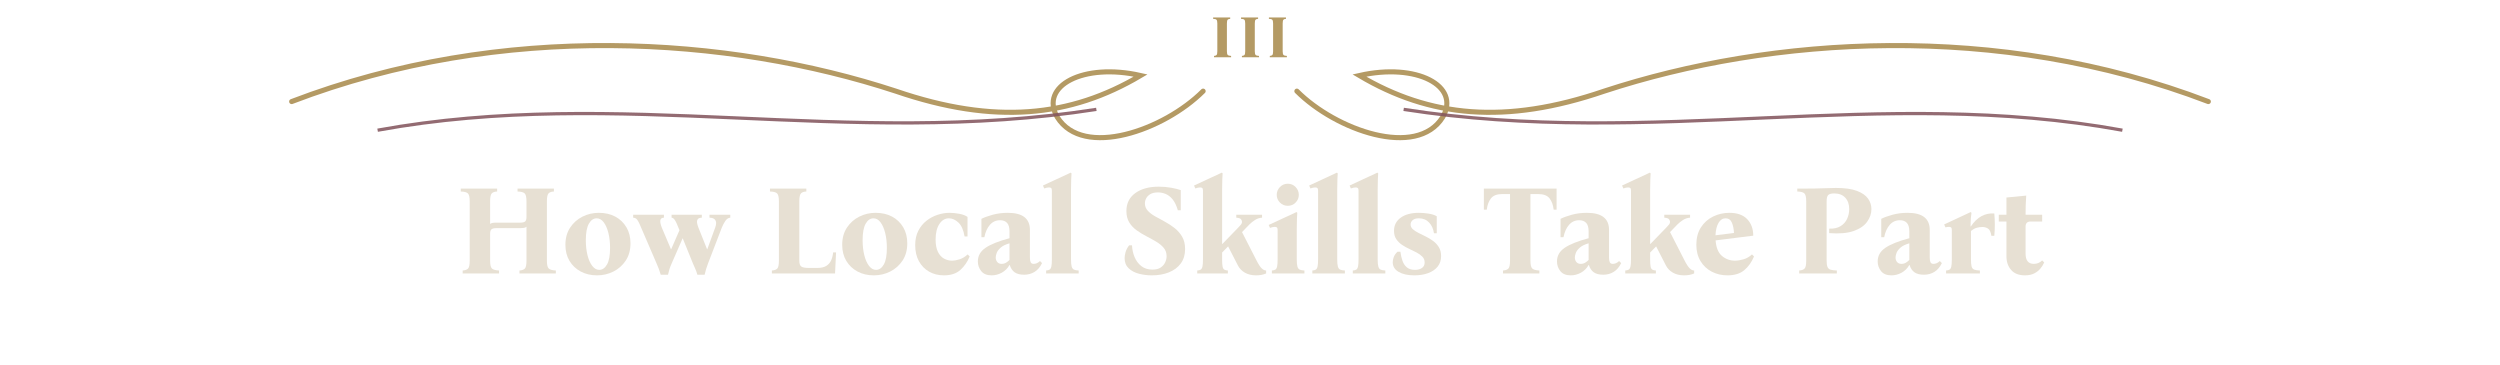
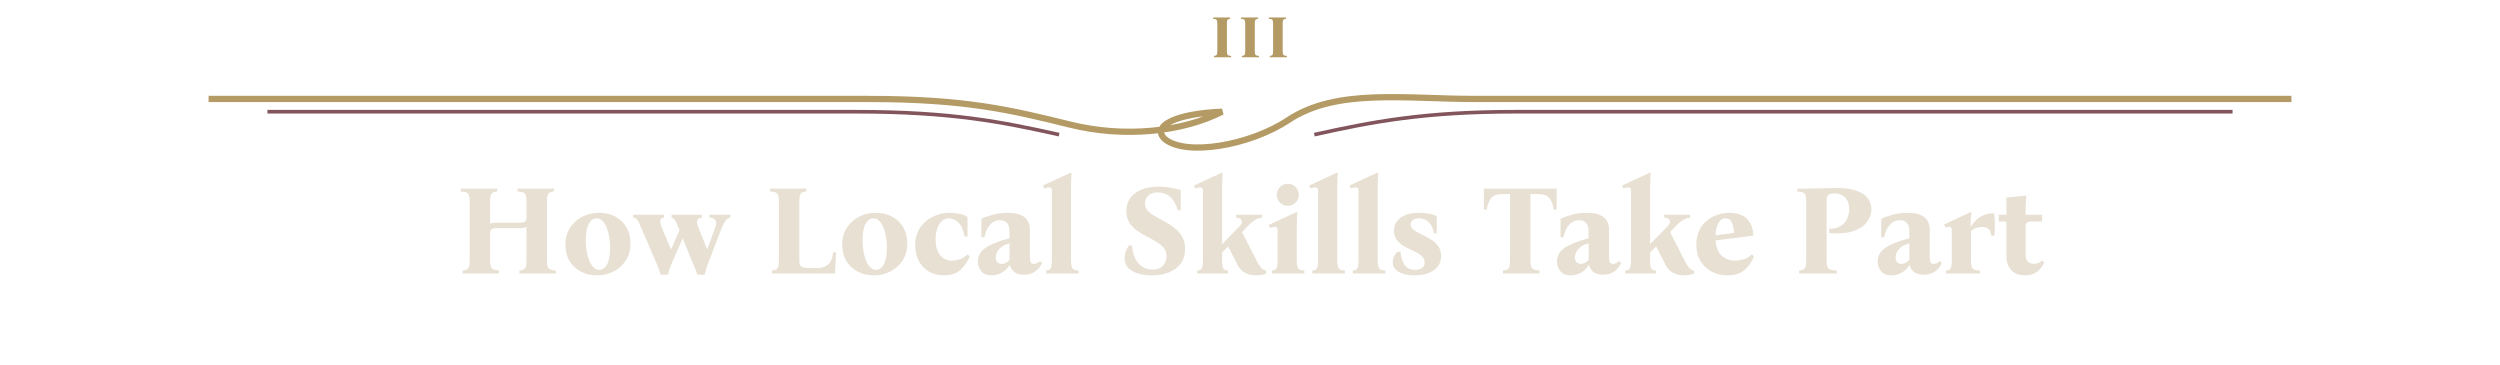
<svg xmlns="http://www.w3.org/2000/svg" viewBox="0 0 960 140" role="img" aria-labelledby="title">
  <path d="M63 0V23Q92 25 105.0 38.0Q118 51 118 100V565Q118 614 103.5 627.5Q89 641 48 642V665H333V642Q304 641 291.0 627.5Q278 614 278 565V100Q278 51 293.0 38.0Q308 25 348 23V0Z" fill="#B49A64" transform="translate(464.738 22.000) scale(0.023 -0.023)" />
  <path d="M63 0V23Q92 25 105.0 38.0Q118 51 118 100V565Q118 614 103.5 627.5Q89 641 48 642V665H333V642Q304 641 291.0 627.5Q278 614 278 565V100Q278 51 293.0 38.0Q308 25 348 23V0Z" fill="#B49A64" transform="translate(475.446 22.000) scale(0.023 -0.023)" />
  <path d="M63 0V23Q92 25 105.0 38.0Q118 51 118 100V565Q118 614 103.5 627.5Q89 641 48 642V665H333V642Q304 641 291.0 627.5Q278 614 278 565V100Q278 51 293.0 38.0Q308 25 348 23V0Z" fill="#B49A64" transform="translate(486.154 22.000) scale(0.023 -0.023)" />
-   <path d="M112 39 C193 8 280 14 344 35 C382 48 411 45 438 29 C416 24 399 33 406 45 C416 61 447 50 462 35" fill="none" stroke="#B49A64" stroke-width="1.95" stroke-linecap="round" />
-   <path d="M848 39 C767 8 680 14 616 35 C578 48 549 45 522 29 C544 24 561 33 554 45 C544 61 513 50 498 35" fill="none" stroke="#B49A64" stroke-width="1.95" stroke-linecap="round" />
-   <path d="M145 50 C238 33 325 57 421 42" fill="none" stroke="#82545C" stroke-opacity="0.86" stroke-width="1.25" />
-   <path d="M815 50 C722 33 635 57 539 42" fill="none" stroke="#82545C" stroke-opacity="0.86" stroke-width="1.25" />
+   <path d="M81.3 38 H333.3 C370.7 38 388 42.2 410.7 47.8 C432 53.1 454 50.6 469.3 42.9 C451.3 43.6 442 48.5 447.3 53.4 C455.3 60.1 480 55.9 494.7 46.1 C513.3 33.8 539.3 38 566.7 38 H878.7" fill="none" stroke="#B49A64" stroke-width="2.4" stroke-linecap="square" />
+   <path d="M102.7 42.9 H328.7 C365.3 42.9 384.7 46.8 406.7 51.7" fill="none" stroke="#82545C" stroke-width="1.4" />
+   <path d="M857.3 42.9 H582 C546.7 42.9 526.7 46.8 504.7 51.7" fill="none" stroke="#82545C" stroke-width="1.4" />
  <path d="M58 0V23Q87 25 100.0 38.0Q113 51 113 100V565Q113 614 98.5 627.5Q84 641 43 642V665H328V642Q299 641 286.0 627.5Q273 614 273 565V388Q281 394 292.5 396.0Q304 398 320 398H509Q536 398 547.0 407.0Q558 416 558 443V565Q558 614 543.5 627.5Q529 641 488 642V665H773V642Q744 641 731.0 627.5Q718 614 718 565V100Q718 51 733.0 38.0Q748 25 788 23V0H503V23Q532 25 545.0 38.0Q558 51 558 100V366Q550 359 538.0 357.0Q526 355 511 355H322Q295 355 284.0 346.0Q273 337 273 311V100Q273 51 288.0 38.0Q303 25 343 23V0Z" fill="#E7E0D3" transform="translate(174.827 105.000) scale(0.049 -0.049)" />
  <path d="M292 475Q365 475 420.5 445.5Q476 416 508.0 362.0Q540 308 540 236Q540 157 503.0 101.0Q466 45 406.5 15.0Q347 -15 278 -15Q206 -15 150.0 15.0Q94 45 62.0 98.5Q30 152 30 224Q30 303 67.0 359.0Q104 415 163.5 445.0Q223 475 292 475ZM295 28Q332 28 356.0 70.0Q380 112 380 200Q380 264 367.0 316.5Q354 369 330.5 400.5Q307 432 275 432Q238 432 214.0 390.0Q190 348 190 260Q190 196 203.0 143.5Q216 91 240.0 59.5Q264 28 295 28Z" fill="#E7E0D3" transform="translate(215.646 105.000) scale(0.049 -0.049)" />
  <path d="M205 -10Q197 16 190.0 35.5Q183 55 172 79L51 360Q37 394 28.0 409.5Q19 425 11.0 430.5Q3 436 -11 437V460H230V437Q210 436 204.5 424.0Q199 412 202.5 395.0Q206 378 213 360L285 190H287L352 339L343 360Q330 394 321.0 409.5Q312 425 305.5 430.5Q299 436 290 437V460H527V437Q502 436 494.5 424.0Q487 412 490.0 395.0Q493 378 500 360L568 190H570L632 360Q639 378 639.0 395.0Q639 412 627.5 424.0Q616 436 587 437V460H750V437Q727 435 711.0 411.0Q695 387 684 360L576 79Q566 52 560.5 34.0Q555 16 549 -10H492Q485 16 476.0 35.5Q467 55 457 79L377 276L291 79Q279 52 273.5 34.0Q268 16 262 -10Z" fill="#E7E0D3" transform="translate(243.676 105.000) scale(0.049 -0.049)" />
  <path d="M58 0V23Q87 25 100.0 38.0Q113 51 113 100V565Q113 614 98.5 627.5Q84 641 43 642V665H328V642Q299 641 286.0 627.5Q273 614 273 565V100Q273 65 288.5 54.0Q304 43 349 43H414Q459 43 485.0 59.5Q511 76 523.0 104.0Q535 132 538 165H561L553 0Z" fill="#E7E0D3" transform="translate(293.562 105.000) scale(0.049 -0.049)" />
  <path d="M292 475Q365 475 420.5 445.5Q476 416 508.0 362.0Q540 308 540 236Q540 157 503.0 101.0Q466 45 406.5 15.0Q347 -15 278 -15Q206 -15 150.0 15.0Q94 45 62.0 98.5Q30 152 30 224Q30 303 67.0 359.0Q104 415 163.5 445.0Q223 475 292 475ZM295 28Q332 28 356.0 70.0Q380 112 380 200Q380 264 367.0 316.5Q354 369 330.5 400.5Q307 432 275 432Q238 432 214.0 390.0Q190 348 190 260Q190 196 203.0 143.5Q216 91 240.0 59.5Q264 28 295 28Z" fill="#E7E0D3" transform="translate(321.935 105.000) scale(0.049 -0.049)" />
  <path d="M255 -15Q190 -15 139.0 14.0Q88 43 59.0 96.0Q30 149 30 222Q30 287 54.5 334.5Q79 382 118.5 413.0Q158 444 205.5 459.5Q253 475 299 475Q334 475 375.0 467.5Q416 460 440 443V290H417Q404 366 368.5 399.0Q333 432 294 432Q249 432 219.5 387.5Q190 343 190 266Q190 206 208.0 169.5Q226 133 255.5 116.5Q285 100 320 100Q343 100 377.0 110.5Q411 121 441 149L457 133Q431 70 384.0 27.5Q337 -15 255 -15Z" fill="#E7E0D3" transform="translate(349.966 105.000) scale(0.049 -0.049)" />
  <path d="M146 -15Q91 -15 64.5 18.0Q38 51 38 94Q38 160 98.5 201.0Q159 242 286 276V329Q286 376 266.5 396.5Q247 417 212 417Q164 417 132.5 381.0Q101 345 89 284H66V428Q100 445 154.5 460.0Q209 475 273 475Q446 475 446 341V123Q446 100 452.0 87.5Q458 75 476 75Q486 75 498.5 79.5Q511 84 525 97L541 81Q519 35 483.0 12.5Q447 -10 401 -10Q352 -10 325.5 9.5Q299 29 288 66H286Q263 26 225.0 5.5Q187 -15 146 -15ZM224 75Q244 75 259.5 84.5Q275 94 286 106V236Q240 223 216.5 202.0Q193 181 185.5 160.0Q178 139 178 125Q178 104 190.0 89.5Q202 75 224 75Z" fill="#E7E0D3" transform="translate(373.634 105.000) scale(0.049 -0.049)" />
  <path d="M232 110Q232 73 237.0 54.5Q242 36 255.0 30.0Q268 24 292 23V0H37V23Q54 24 64.0 30.0Q74 36 78.0 54.5Q82 73 82 110V649Q82 664 76.5 669.0Q71 674 60 674Q52 674 42.5 672.0Q33 670 22 666L12 689L230 790L236 784Q235 769 233.5 737.5Q232 706 232 658Z" fill="#E7E0D3" transform="translate(399.901 105.000) scale(0.049 -0.049)" />
  <path d="M276 -15Q225 -15 176.0 -2.5Q127 10 95.0 40.0Q63 70 63 120Q63 139 70.0 165.5Q77 192 98 220H121Q123 172 141.0 128.5Q159 85 194.0 57.5Q229 30 281 30Q322 30 346.0 46.5Q370 63 381.0 87.0Q392 111 392 135Q392 174 369.0 201.0Q346 228 310.5 249.0Q275 270 234.5 291.0Q194 312 158.0 337.5Q122 363 99.5 399.5Q77 436 77 489Q77 579 146.5 629.5Q216 680 331 680Q382 680 428.5 671.5Q475 663 503 653V495H480Q464 550 439.5 580.0Q415 610 385.5 622.5Q356 635 325 635Q287 635 264.5 621.5Q242 608 232.0 588.5Q222 569 222 549Q222 516 244.5 491.5Q267 467 303.0 447.0Q339 427 379.5 405.0Q420 383 455.5 355.0Q491 327 514.0 287.5Q537 248 537 191Q537 124 503.0 78.0Q469 32 410.0 8.5Q351 -15 276 -15Z" fill="#E7E0D3" transform="translate(428.765 105.000) scale(0.049 -0.049)" />
  <path d="M232 110Q232 73 235.5 54.5Q239 36 249.0 30.0Q259 24 277 23V0H37V23Q54 24 64.0 30.0Q74 36 78.0 54.5Q82 73 82 110V649Q82 664 76.5 669.0Q71 674 60 674Q52 674 42.5 672.0Q33 670 22 666L12 689L230 790L236 784Q235 769 233.5 737.5Q232 706 232 658V231H234L360 361Q374 375 381.0 384.5Q388 394 388 404Q388 413 380.5 424.0Q373 435 343 437V460H545V437Q515 435 490.0 419.0Q465 403 446 384L388 324L501 103Q525 56 542.5 39.5Q560 23 577 23V0Q544 -15 498 -15Q447 -15 410.5 6.0Q374 27 356 62L279 212L232 164Z" fill="#E7E0D3" transform="translate(457.923 105.000) scale(0.049 -0.049)" />
  <path d="M233 110Q233 73 238.0 54.5Q243 36 256.0 30.0Q269 24 293 23V0H38V23Q55 24 65.0 30.0Q75 36 79.0 54.5Q83 73 83 110V340Q83 355 77.5 360.0Q72 365 61 365Q53 365 43.5 363.0Q34 361 23 357L13 380L231 481L237 475Q236 460 234.5 428.5Q233 397 233 349ZM163 530Q126 530 101.0 555.5Q76 581 76 616Q76 651 101.0 677.0Q126 703 163 703Q199 703 224.0 677.0Q249 651 249 616Q249 581 224.0 555.5Q199 530 163 530Z" fill="#E7E0D3" transform="translate(486.541 105.000) scale(0.049 -0.049)" />
  <path d="M232 110Q232 73 237.0 54.5Q242 36 255.0 30.0Q268 24 292 23V0H37V23Q54 24 64.0 30.0Q74 36 78.0 54.5Q82 73 82 110V649Q82 664 76.5 669.0Q71 674 60 674Q52 674 42.5 672.0Q33 670 22 666L12 689L230 790L236 784Q235 769 233.5 737.5Q232 706 232 658Z" fill="#E7E0D3" transform="translate(502.125 105.000) scale(0.049 -0.049)" />
  <path d="M232 110Q232 73 237.0 54.5Q242 36 255.0 30.0Q268 24 292 23V0H37V23Q54 24 64.0 30.0Q74 36 78.0 54.5Q82 73 82 110V649Q82 664 76.5 669.0Q71 674 60 674Q52 674 42.5 672.0Q33 670 22 666L12 689L230 790L236 784Q235 769 233.5 737.5Q232 706 232 658Z" fill="#E7E0D3" transform="translate(517.659 105.000) scale(0.049 -0.049)" />
  <path d="M202 -15Q126 -15 79.5 12.0Q33 39 33 88Q33 107 41.0 128.5Q49 150 70 170H93Q98 131 109.5 98.5Q121 66 144.5 47.0Q168 28 208 28Q240 28 261.5 42.5Q283 57 283 86Q283 113 265.5 131.0Q248 149 221.0 163.5Q194 178 163.0 192.0Q132 206 105.0 224.5Q78 243 60.5 269.0Q43 295 43 334Q43 399 95.5 437.0Q148 475 238 475Q272 475 312.5 469.0Q353 463 378 448V315H356Q349 366 318.0 399.0Q287 432 238 432Q205 432 189.0 417.5Q173 403 173 384Q173 362 190.5 346.5Q208 331 235.0 317.5Q262 304 292.5 289.0Q323 274 350.0 254.0Q377 234 394.5 205.5Q412 177 412 136Q412 87 385.0 53.5Q358 20 310.5 2.5Q263 -15 202 -15Z" fill="#E7E0D3" transform="translate(533.195 105.000) scale(0.049 -0.049)" />
  <path d="M33 665H603V500H580Q574 554 548.0 588.0Q522 622 459 622H398V100Q398 51 413.0 38.0Q428 25 468 23V0H183V23Q212 25 225.0 38.0Q238 51 238 100V622H176Q115 622 88.5 588.0Q62 554 56 500H33Z" fill="#E7E0D3" transform="translate(568.185 105.000) scale(0.049 -0.049)" />
  <path d="M146 -15Q91 -15 64.5 18.0Q38 51 38 94Q38 160 98.5 201.0Q159 242 286 276V329Q286 376 266.5 396.5Q247 417 212 417Q164 417 132.5 381.0Q101 345 89 284H66V428Q100 445 154.5 460.0Q209 475 273 475Q446 475 446 341V123Q446 100 452.0 87.5Q458 75 476 75Q486 75 498.5 79.5Q511 84 525 97L541 81Q519 35 483.0 12.5Q447 -10 401 -10Q352 -10 325.5 9.5Q299 29 288 66H286Q263 26 225.0 5.5Q187 -15 146 -15ZM224 75Q244 75 259.5 84.5Q275 94 286 106V236Q240 223 216.5 202.0Q193 181 185.5 160.0Q178 139 178 125Q178 104 190.0 89.5Q202 75 224 75Z" fill="#E7E0D3" transform="translate(596.018 105.000) scale(0.049 -0.049)" />
  <path d="M232 110Q232 73 235.5 54.5Q239 36 249.0 30.0Q259 24 277 23V0H37V23Q54 24 64.0 30.0Q74 36 78.0 54.5Q82 73 82 110V649Q82 664 76.5 669.0Q71 674 60 674Q52 674 42.5 672.0Q33 670 22 666L12 689L230 790L236 784Q235 769 233.5 737.5Q232 706 232 658V231H234L360 361Q374 375 381.0 384.5Q388 394 388 404Q388 413 380.5 424.0Q373 435 343 437V460H545V437Q515 435 490.0 419.0Q465 403 446 384L388 324L501 103Q525 56 542.5 39.5Q560 23 577 23V0Q544 -15 498 -15Q447 -15 410.5 6.0Q374 27 356 62L279 212L232 164Z" fill="#E7E0D3" transform="translate(622.284 105.000) scale(0.049 -0.049)" />
  <path d="M274 -15Q206 -15 150.5 14.0Q95 43 62.5 97.0Q30 151 30 225Q30 305 66.0 361.0Q102 417 161.5 446.0Q221 475 289 475Q381 475 428.5 425.5Q476 376 476 296L181 259Q187 174 231.0 137.0Q275 100 333 100Q362 100 399.0 110.5Q436 121 466 149L482 133Q454 66 405.5 25.5Q357 -15 274 -15ZM259 432Q225 432 204.0 396.5Q183 361 180 299L325 317Q323 364 308.5 398.0Q294 432 259 432Z" fill="#E7E0D3" transform="translate(649.923 105.000) scale(0.049 -0.049)" />
  <path d="M58 0V23Q87 25 100.0 38.0Q113 51 113 100V565Q113 614 98.5 627.5Q84 641 43 642V665H113Q186 665 250.0 667.5Q314 670 346 670Q450 670 510.5 647.0Q571 624 597.5 586.5Q624 549 624 504Q624 452 590.5 405.0Q557 358 484.5 332.5Q412 307 293 316V351Q347 349 382.0 370.5Q417 392 433.5 428.0Q450 464 450 505Q450 560 419.0 593.5Q388 627 333 627Q300 627 286.5 615.5Q273 604 273 565V100Q273 68 279.5 51.5Q286 35 303.5 29.5Q321 24 353 23V0Z" fill="#E7E0D3" transform="translate(688.049 105.000) scale(0.049 -0.049)" />
  <path d="M146 -15Q91 -15 64.5 18.0Q38 51 38 94Q38 160 98.5 201.0Q159 242 286 276V329Q286 376 266.5 396.5Q247 417 212 417Q164 417 132.5 381.0Q101 345 89 284H66V428Q100 445 154.5 460.0Q209 475 273 475Q446 475 446 341V123Q446 100 452.0 87.5Q458 75 476 75Q486 75 498.5 79.5Q511 84 525 97L541 81Q519 35 483.0 12.5Q447 -10 401 -10Q352 -10 325.5 9.5Q299 29 288 66H286Q263 26 225.0 5.5Q187 -15 146 -15ZM224 75Q244 75 259.5 84.5Q275 94 286 106V236Q240 223 216.5 202.0Q193 181 185.5 160.0Q178 139 178 125Q178 104 190.0 89.5Q202 75 224 75Z" fill="#E7E0D3" transform="translate(719.165 105.000) scale(0.049 -0.049)" />
  <path d="M38 0V23Q55 24 65.0 30.0Q75 36 79.0 54.5Q83 73 83 110V340Q83 355 77.5 360.0Q72 365 61 365Q49 365 33 361L23 384L231 481L237 475Q235 466 232.5 436.0Q230 406 230 368H232Q269 424 315.5 449.0Q362 474 416 470Q424 383 416 295H393Q386 340 366.0 352.0Q346 364 324 364Q299 364 277.0 357.5Q255 351 233 333V110Q233 73 238.0 54.5Q243 36 258.5 30.0Q274 24 303 23V0Z" fill="#E7E0D3" transform="translate(745.432 105.000) scale(0.049 -0.049)" />
  <path d="M364 102 380 86Q369 61 350.0 38.0Q331 15 301.5 0.0Q272 -15 229 -15Q158 -15 121.0 27.0Q84 69 84 135V407H24V460H84V595L239 610Q236 572 235.0 535.0Q234 498 234 460H364V407H274Q234 407 234 367V155Q234 75 299 75Q337 75 364 102Z" fill="#E7E0D3" transform="translate(766.356 105.000) scale(0.049 -0.049)" />
</svg>
